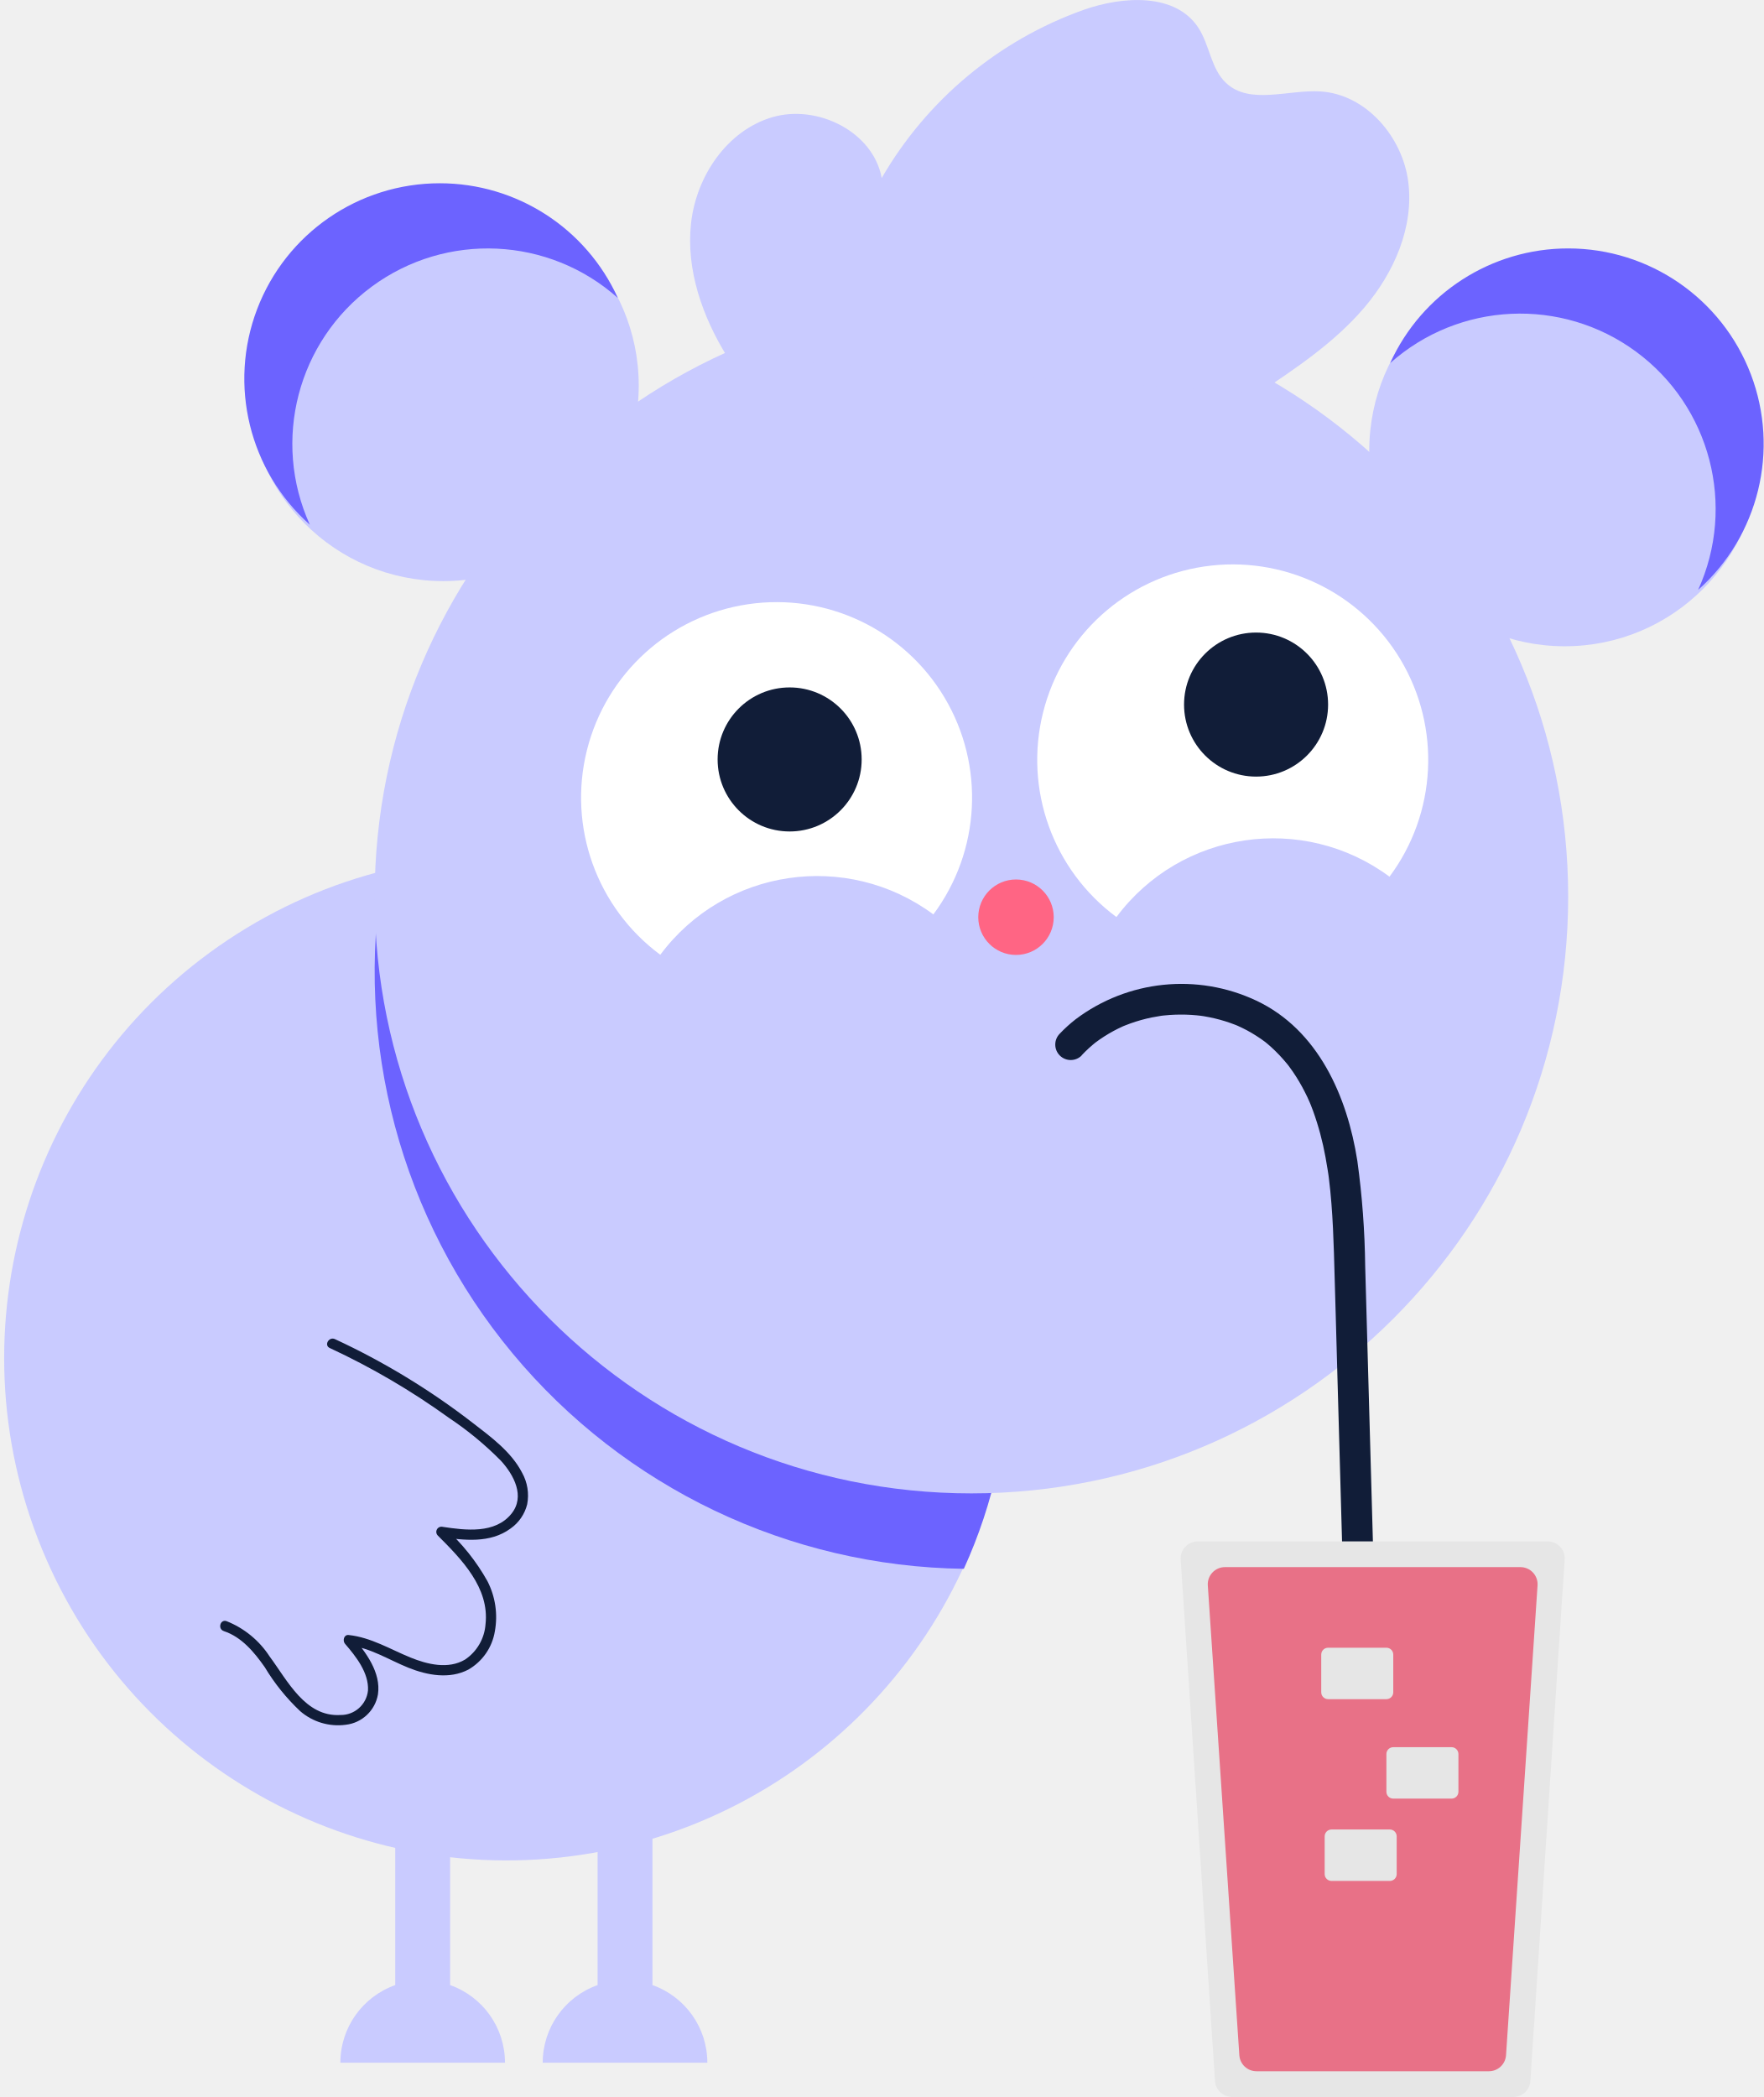
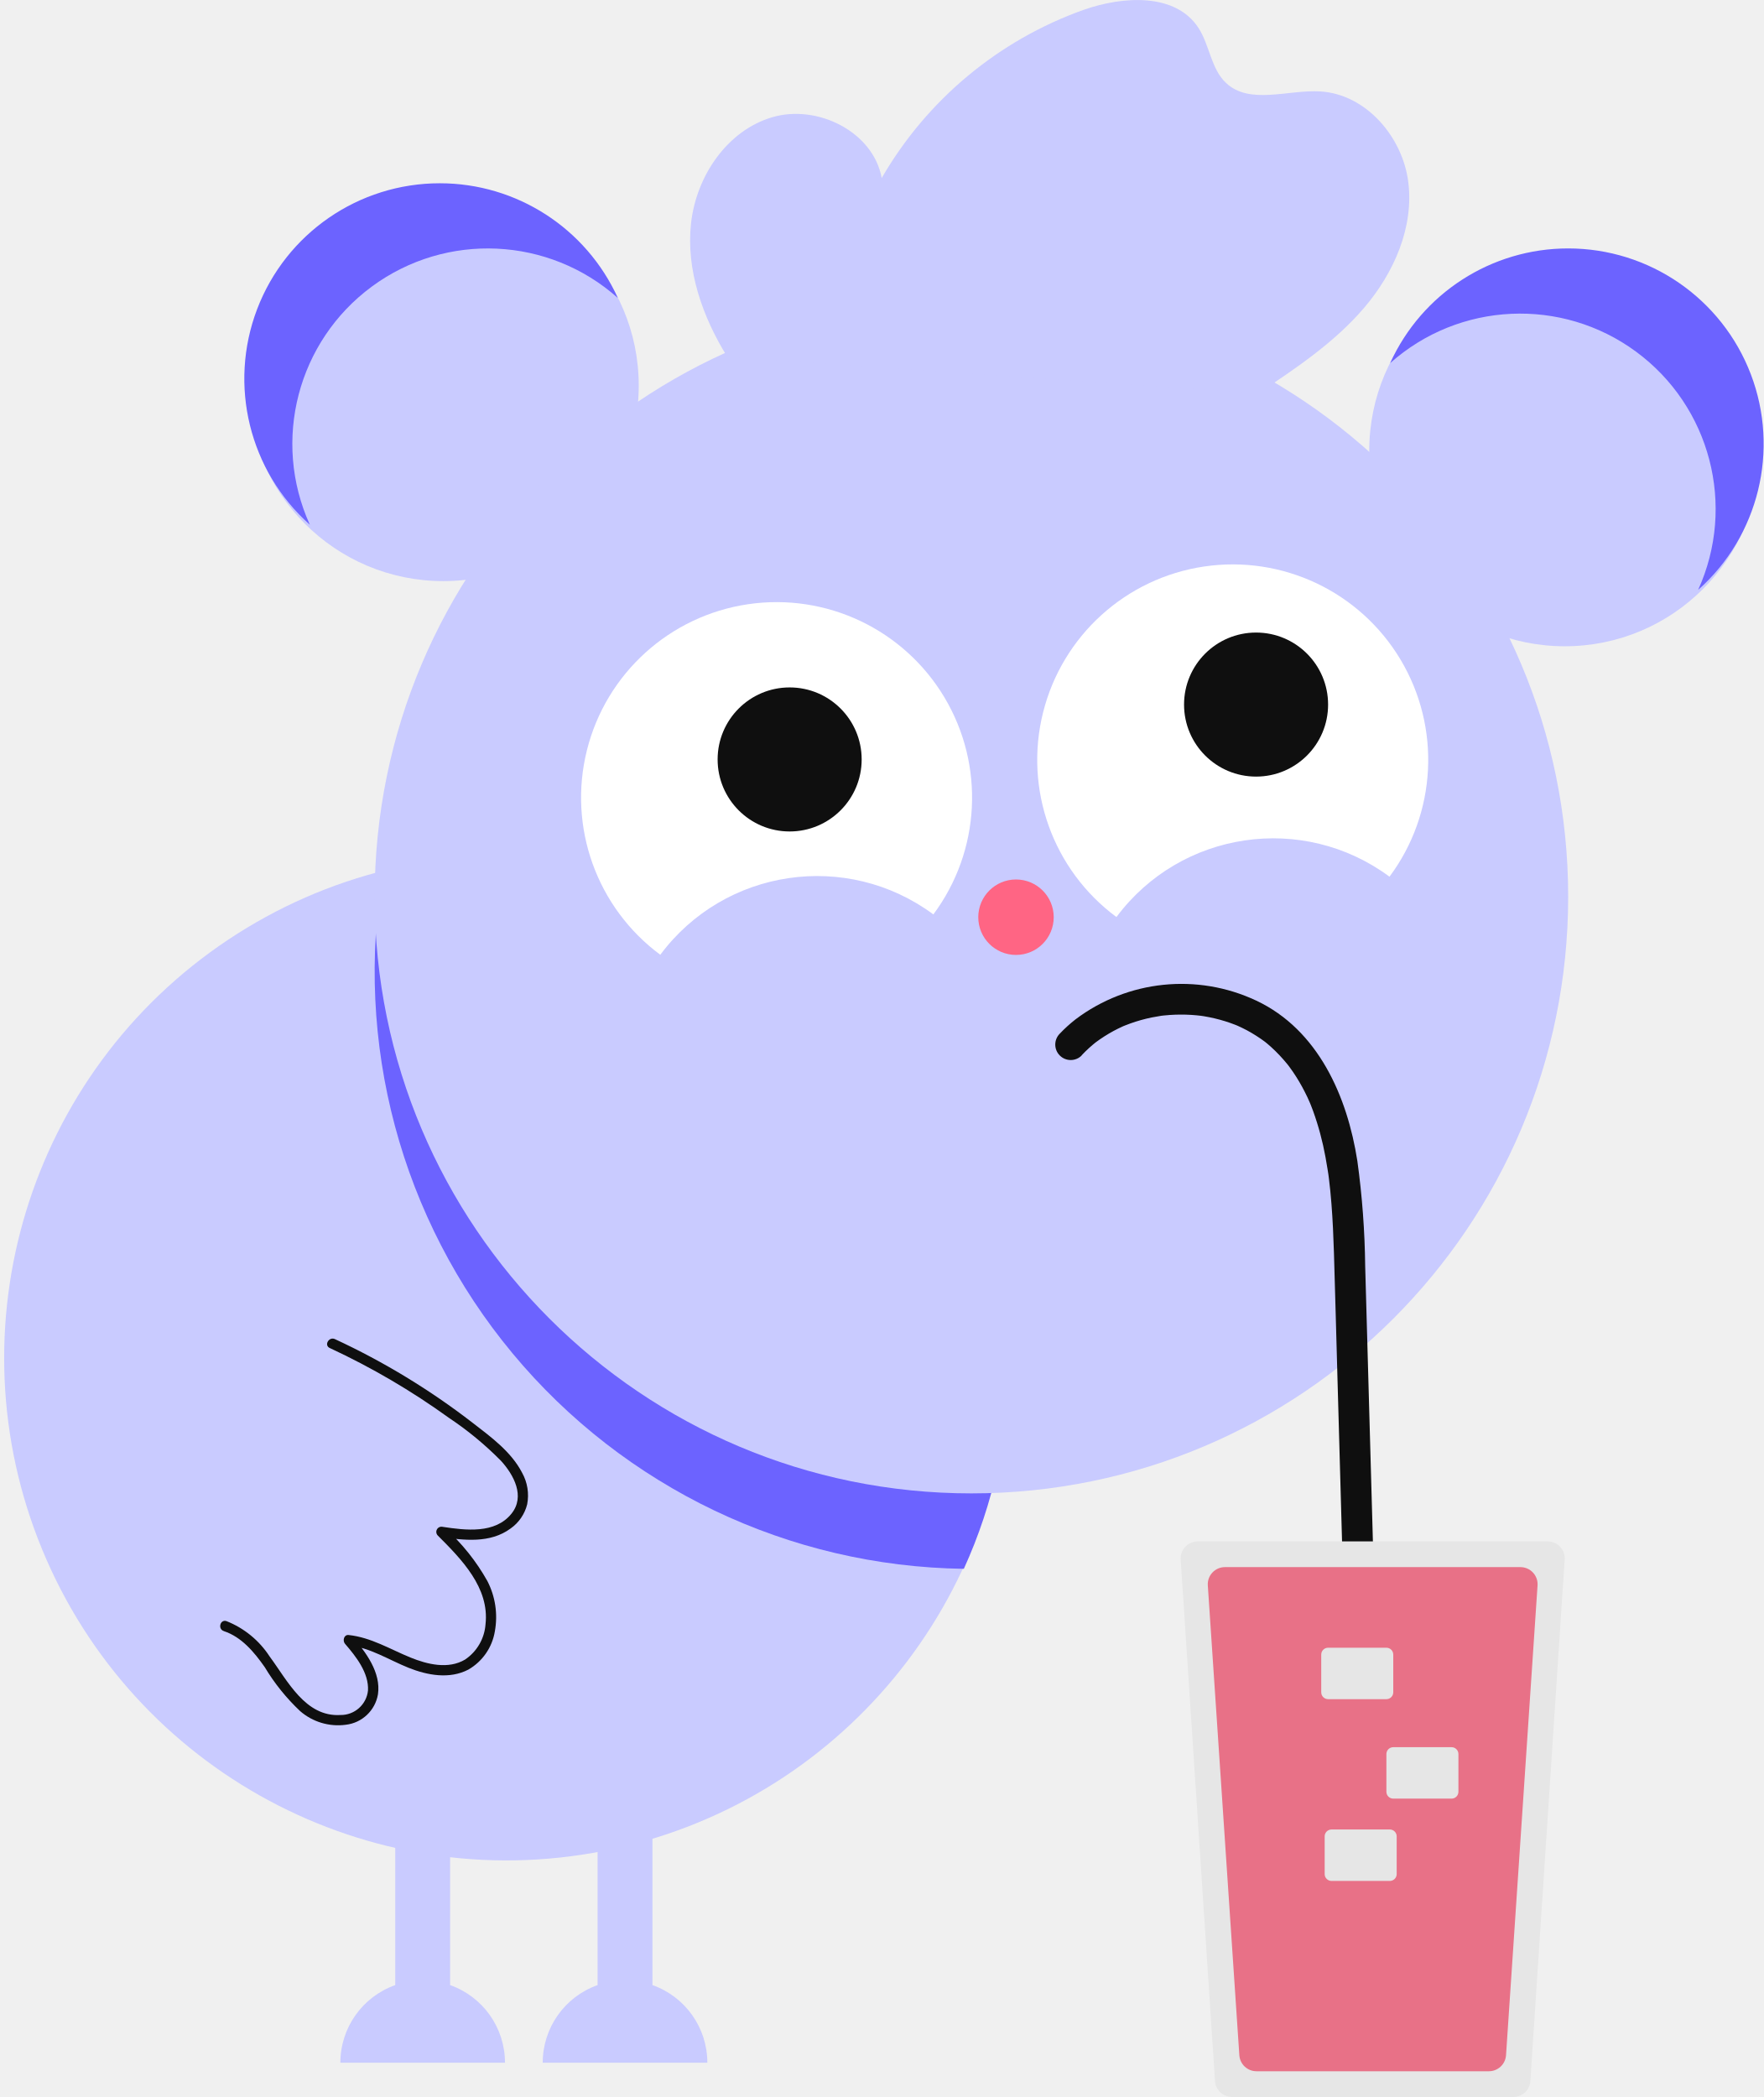
<svg xmlns="http://www.w3.org/2000/svg" width="209.757" height="249.402">
  <circle data-name="Ellipse 372" cx="23.25" cy="23.25" r="23.25" transform="translate(29.467 22.612)" fill="#c9cbff" />
  <circle data-name="Ellipse 373" cx="23.25" cy="23.25" r="23.25" transform="translate(162.848 30.362)" fill="#c9cbff" />
  <path data-name="Path 5360" d="M186.507 29.546a23.248 23.248 0 0 0-21.171 13.639 23.247 23.247 0 0 1 36.628 26.972 23.246 23.246 0 0 0-15.459-40.611z" fill="#6c63ff" />
  <path data-name="Path 5361" d="M52.309 21.796a23.248 23.248 0 0 1 21.169 13.639A23.247 23.247 0 0 0 36.85 62.407a23.246 23.246 0 0 1 15.459-40.611z" fill="#6c63ff" />
  <path data-name="Path 5362" d="M120.019 161.705a59.759 59.759 0 1 1-17.5-42.458 60.01 60.01 0 0 1 17.5 42.458z" fill="#c9cbff" />
  <path data-name="Path 5363" d="M120.019 161.705a59.759 59.759 0 0 1-5.388 24.878 71.023 71.023 0 0 1-69.04-83.08 60.01 60.01 0 0 1 74.429 58.2z" fill="#6c63ff" />
  <circle data-name="Ellipse 374" cx="70.974" cy="70.974" r="70.974" transform="translate(44.559 35.665)" fill="#c9cbff" />
  <path data-name="Path 5364" d="M132.78 109.067a23.25 23.25 0 0 1 32.477-4.8 23.251 23.251 0 1 0-32.477 4.8z" fill="#fff" />
  <path data-name="Path 5365" d="M78.53 113.553a23.25 23.25 0 0 1 32.477-4.8 23.251 23.251 0 1 0-32.477 4.8z" fill="#fff" />
-   <circle data-name="Ellipse 375" cx="8.566" cy="8.566" r="8.566" transform="translate(85.348 81.757)" fill="#111d38" />
-   <circle data-name="Ellipse 376" cx="8.566" cy="8.566" r="8.566" transform="translate(140.822 75.231)" fill="#111d38" />
+   <circle data-name="Ellipse 375" cx="8.566" cy="8.566" r="8.566" transform="translate(85.348 81.757)" fill="#0F0F0F" />
+   <circle data-name="Ellipse 376" cx="8.566" cy="8.566" r="8.566" transform="translate(140.822 75.231)" fill="#0F0F0F" />
  <circle data-name="Ellipse 377" cx="4.487" cy="4.487" r="4.487" transform="translate(116.348 104.599)" fill="#ff6584" />
  <path data-name="Path 5366" d="M53.533 236.093v-19.73h-6.526v19.73a9.792 9.792 0 0 0-6.526 9.23H60.06a9.792 9.792 0 0 0-6.525-9.23z" fill="#c9cbff" />
  <path data-name="Path 5367" d="M77.599 236.093v-19.73h-6.526v19.73a9.792 9.792 0 0 0-6.526 9.23h19.579a9.792 9.792 0 0 0-6.525-9.23z" fill="#c9cbff" />
  <path data-name="Path 5368" d="M86.516 42.471c-2.957-4.761-4.943-10.354-4.328-15.924s4.265-11.007 9.637-12.6 12.028 1.711 13.04 7.223a45.329 45.329 0 0 1 24.016-20c4.7-1.655 10.935-2.03 13.651 2.143 1.344 2.065 1.487 4.873 3.287 6.556 2.822 2.638 7.347.78 11.2 1.005 5.423.317 9.788 5.378 10.471 10.767s-1.7 10.8-5.227 14.939-8.106 7.2-12.626 10.214" fill="#c9cbff" />
-   <path data-name="Path 5369" d="M128.637 125.515c.292-.309.594-.608.909-.893q.209-.189.425-.371.135-.113.272-.224c.158-.127.208-.158.016-.016a17.79 17.79 0 0 1 2.186-1.4q.526-.282 1.07-.529l.257-.114c-.385.171-.083.035.016 0q.327-.131.658-.25a18.911 18.911 0 0 1 2.511-.705 25.05 25.05 0 0 1 1.184-.208c.267-.043-.336.037-.067.009.117-.012.234-.028.352-.04q.352-.037.706-.061a19.728 19.728 0 0 1 2.548-.009c.424.026.846.069 1.268.119-.425-.05.062.012.211.036q.348.057.695.127a18.563 18.563 0 0 1 2.444.669q.3.1.593.219l.326.131c-.055-.022-.358-.159-.051-.02.384.174.764.354 1.136.552a17.958 17.958 0 0 1 2.19 1.4c.212.155-.238-.2-.038-.027.09.076.183.148.273.223q.217.182.428.371c.359.323.7.663 1.034 1.015q.454.482.873.994s.315.39.145.177c-.142-.179.059.078.091.121q.253.339.492.689a21.357 21.357 0 0 1 1.4 2.38q.3.584.559 1.184c.039.088.172.412.027.059l.117.287q.144.36.278.725a34.129 34.129 0 0 1 1.473 5.484q.133.711.244 1.426l.1.638c0-.005.07.519.033.236-.033-.252.024.19.029.238.124.993.222 1.99.3 2.988.155 1.957.238 3.92.3 5.882.151 4.978.28 9.958.42 14.937l.855 30.5.855 30.5.106 3.786a1.836 1.836 0 1 0 3.671 0l-.879-31.337-.873-31.127-.439-15.669a99.614 99.614 0 0 0-.932-12.54c-1.189-7.649-4.644-15.6-12.03-19.075a20.914 20.914 0 0 0-21.479 2.226 16.88 16.88 0 0 0-1.881 1.706 1.838 1.838 0 0 0 2.6 2.6z" fill="#111d38" />
+   <path data-name="Path 5369" d="M128.637 125.515c.292-.309.594-.608.909-.893q.209-.189.425-.371.135-.113.272-.224c.158-.127.208-.158.016-.016a17.79 17.79 0 0 1 2.186-1.4q.526-.282 1.07-.529l.257-.114c-.385.171-.083.035.016 0q.327-.131.658-.25a18.911 18.911 0 0 1 2.511-.705 25.05 25.05 0 0 1 1.184-.208c.267-.043-.336.037-.067.009.117-.012.234-.028.352-.04q.352-.037.706-.061a19.728 19.728 0 0 1 2.548-.009c.424.026.846.069 1.268.119-.425-.05.062.012.211.036q.348.057.695.127a18.563 18.563 0 0 1 2.444.669q.3.1.593.219l.326.131c-.055-.022-.358-.159-.051-.02.384.174.764.354 1.136.552a17.958 17.958 0 0 1 2.19 1.4c.212.155-.238-.2-.038-.027.09.076.183.148.273.223q.217.182.428.371c.359.323.7.663 1.034 1.015q.454.482.873.994s.315.39.145.177c-.142-.179.059.078.091.121q.253.339.492.689a21.357 21.357 0 0 1 1.4 2.38q.3.584.559 1.184c.039.088.172.412.027.059l.117.287q.144.36.278.725a34.129 34.129 0 0 1 1.473 5.484q.133.711.244 1.426l.1.638c0-.005.07.519.033.236-.033-.252.024.19.029.238.124.993.222 1.99.3 2.988.155 1.957.238 3.92.3 5.882.151 4.978.28 9.958.42 14.937l.855 30.5.855 30.5.106 3.786a1.836 1.836 0 1 0 3.671 0l-.879-31.337-.873-31.127-.439-15.669a99.614 99.614 0 0 0-.932-12.54c-1.189-7.649-4.644-15.6-12.03-19.075a20.914 20.914 0 0 0-21.479 2.226 16.88 16.88 0 0 0-1.881 1.706 1.838 1.838 0 0 0 2.6 2.6z" fill="#0F0F0F" />
  <path data-name="Path 5370" d="M142.454 183.323a2.042 2.042 0 0 0-2.04 2.04l4.078 61.973a2.049 2.049 0 0 0 2.04 2.066h33.447a2.042 2.042 0 0 0 2.04-2.039l4.08-62.027a2.038 2.038 0 0 0-2.04-2.013z" fill="#e6e6e6" />
  <path data-name="Path 5371" d="M145.683 186.382a2.04 2.04 0 0 0-2.035 2.176l3.75 55.882a2.045 2.045 0 0 0 2.035 1.9h27.647a2.045 2.045 0 0 0 2.035-1.9l3.75-55.882a2.04 2.04 0 0 0-2.035-2.176z" fill="#e87187" />
  <path data-name="Path 5372" d="M157.954 195.968a.817.817 0 0 0-.816.816v4.487a.817.817 0 0 0 .816.816h6.934a.817.817 0 0 0 .816-.816v-4.487a.817.817 0 0 0-.816-.816z" fill="#e6e6e6" />
  <path data-name="Path 5373" d="M165.704 207.797a.817.817 0 0 0-.816.816v4.487a.817.817 0 0 0 .816.816h6.934a.817.817 0 0 0 .816-.816v-4.487a.817.817 0 0 0-.816-.816z" fill="#e6e6e6" />
  <path data-name="Path 5374" d="M158.362 217.586a.817.817 0 0 0-.816.816v4.487a.817.817 0 0 0 .816.816h6.934a.817.817 0 0 0 .816-.816v-4.487a.817.817 0 0 0-.816-.816z" fill="#e6e6e6" />
-   <path data-name="Path 5375" d="M26.623 193.994c2.123.7 3.617 2.51 4.861 4.28a24.487 24.487 0 0 0 4.209 5.231 6.879 6.879 0 0 0 5.416 1.628 4.389 4.389 0 0 0 3.842-3.613c.385-2.609-1.441-5.023-3.042-6.879l-.433 1.044c2.552.275 4.77 1.73 7.107 2.666 2.239.9 4.887 1.387 7.123.217a6.462 6.462 0 0 0 3.149-4.554 9.367 9.367 0 0 0-.883-5.963 24.62 24.62 0 0 0-5.037-6.3l-.6 1.023c2.815.423 5.955.817 8.4-.992a4.979 4.979 0 0 0 1.963-2.866 5.538 5.538 0 0 0-.6-3.751c-1.285-2.5-3.709-4.265-5.883-5.943a85.77 85.77 0 0 0-16.38-9.957c-.71-.33-1.332.725-.618 1.057a86.252 86.252 0 0 1 14.183 8.313 39.311 39.311 0 0 1 6.19 5.11c1.515 1.668 2.9 4.219 1.24 6.281-1.947 2.425-5.469 1.974-8.17 1.568a.617.617 0 0 0-.6 1.023c2.823 2.824 6.175 6.214 5.684 10.56a5.532 5.532 0 0 1-2.434 4.2c-1.993 1.184-4.486.575-6.493-.244-2.437-.994-4.682-2.389-7.351-2.677-.575-.062-.742.686-.433 1.044 1.295 1.5 2.848 3.453 2.733 5.557a3.248 3.248 0 0 1-3.277 2.913c-4.187.253-6.3-4.106-8.424-6.965a10.911 10.911 0 0 0-5.128-4.2c-.749-.248-1.07.933-.325 1.18z" fill="#111d38" />
+   <path data-name="Path 5375" d="M26.623 193.994c2.123.7 3.617 2.51 4.861 4.28a24.487 24.487 0 0 0 4.209 5.231 6.879 6.879 0 0 0 5.416 1.628 4.389 4.389 0 0 0 3.842-3.613c.385-2.609-1.441-5.023-3.042-6.879l-.433 1.044c2.552.275 4.77 1.73 7.107 2.666 2.239.9 4.887 1.387 7.123.217a6.462 6.462 0 0 0 3.149-4.554 9.367 9.367 0 0 0-.883-5.963 24.62 24.62 0 0 0-5.037-6.3l-.6 1.023c2.815.423 5.955.817 8.4-.992a4.979 4.979 0 0 0 1.963-2.866 5.538 5.538 0 0 0-.6-3.751c-1.285-2.5-3.709-4.265-5.883-5.943a85.77 85.77 0 0 0-16.38-9.957c-.71-.33-1.332.725-.618 1.057a86.252 86.252 0 0 1 14.183 8.313 39.311 39.311 0 0 1 6.19 5.11c1.515 1.668 2.9 4.219 1.24 6.281-1.947 2.425-5.469 1.974-8.17 1.568a.617.617 0 0 0-.6 1.023c2.823 2.824 6.175 6.214 5.684 10.56a5.532 5.532 0 0 1-2.434 4.2c-1.993 1.184-4.486.575-6.493-.244-2.437-.994-4.682-2.389-7.351-2.677-.575-.062-.742.686-.433 1.044 1.295 1.5 2.848 3.453 2.733 5.557a3.248 3.248 0 0 1-3.277 2.913c-4.187.253-6.3-4.106-8.424-6.965a10.911 10.911 0 0 0-5.128-4.2c-.749-.248-1.07.933-.325 1.18z" fill="#0F0F0F" />
</svg>
